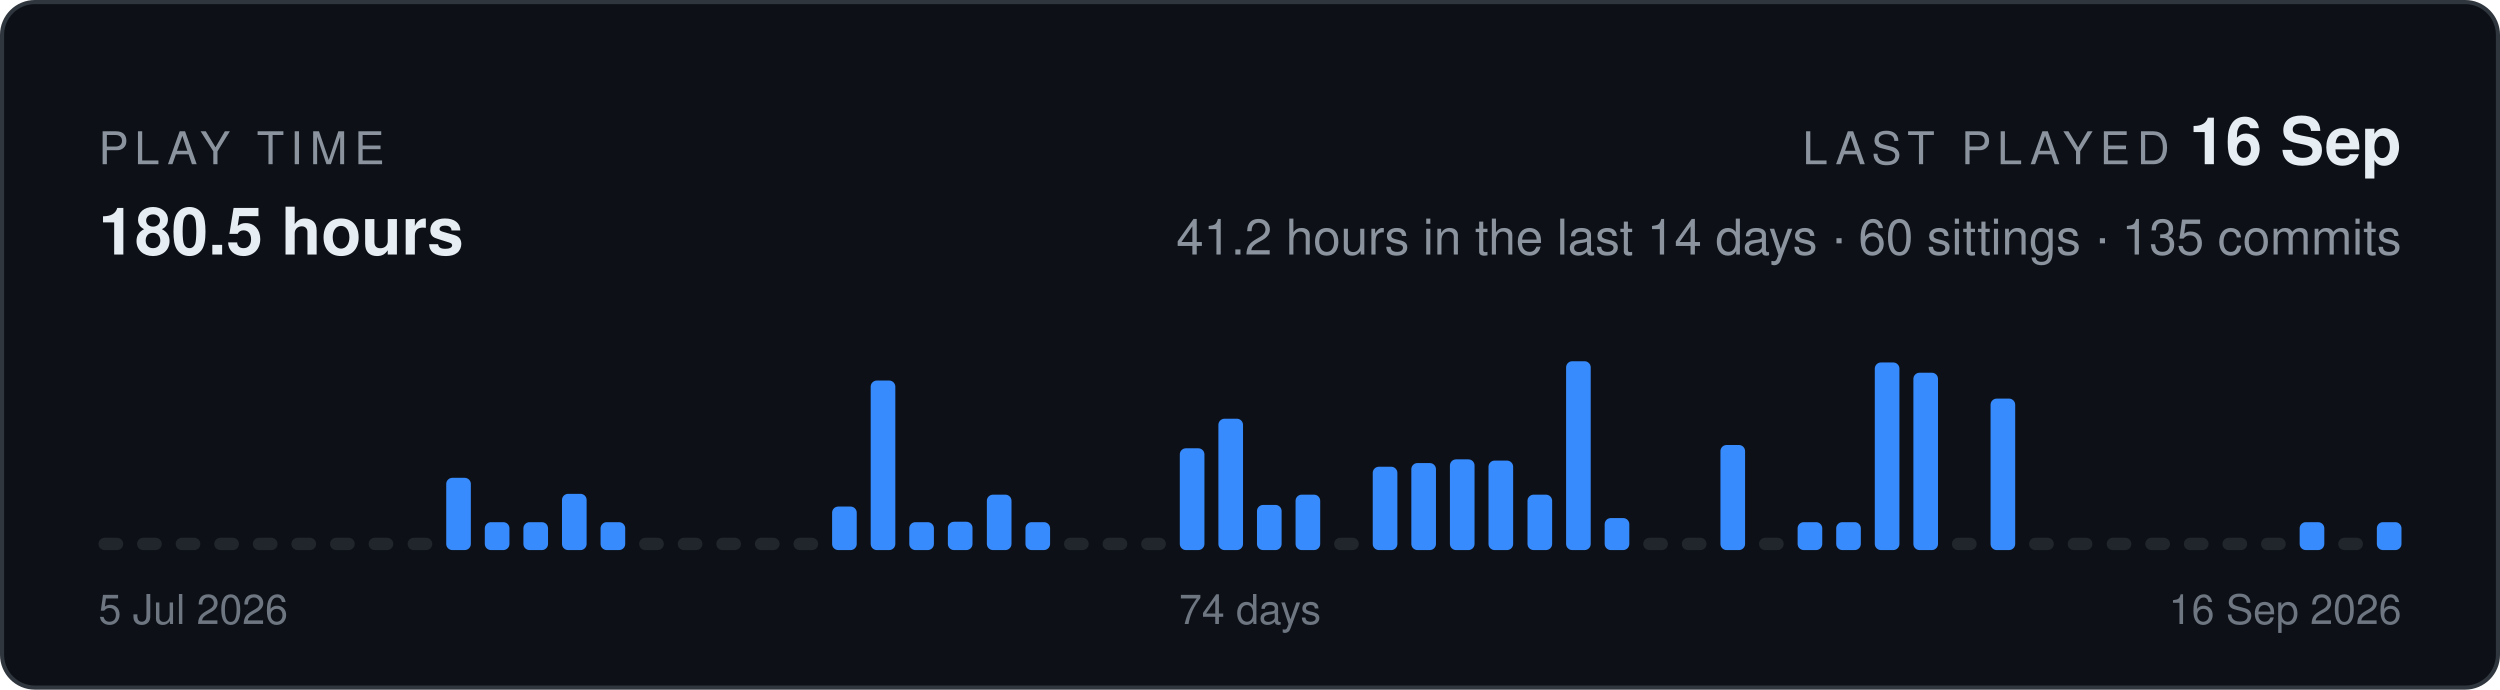
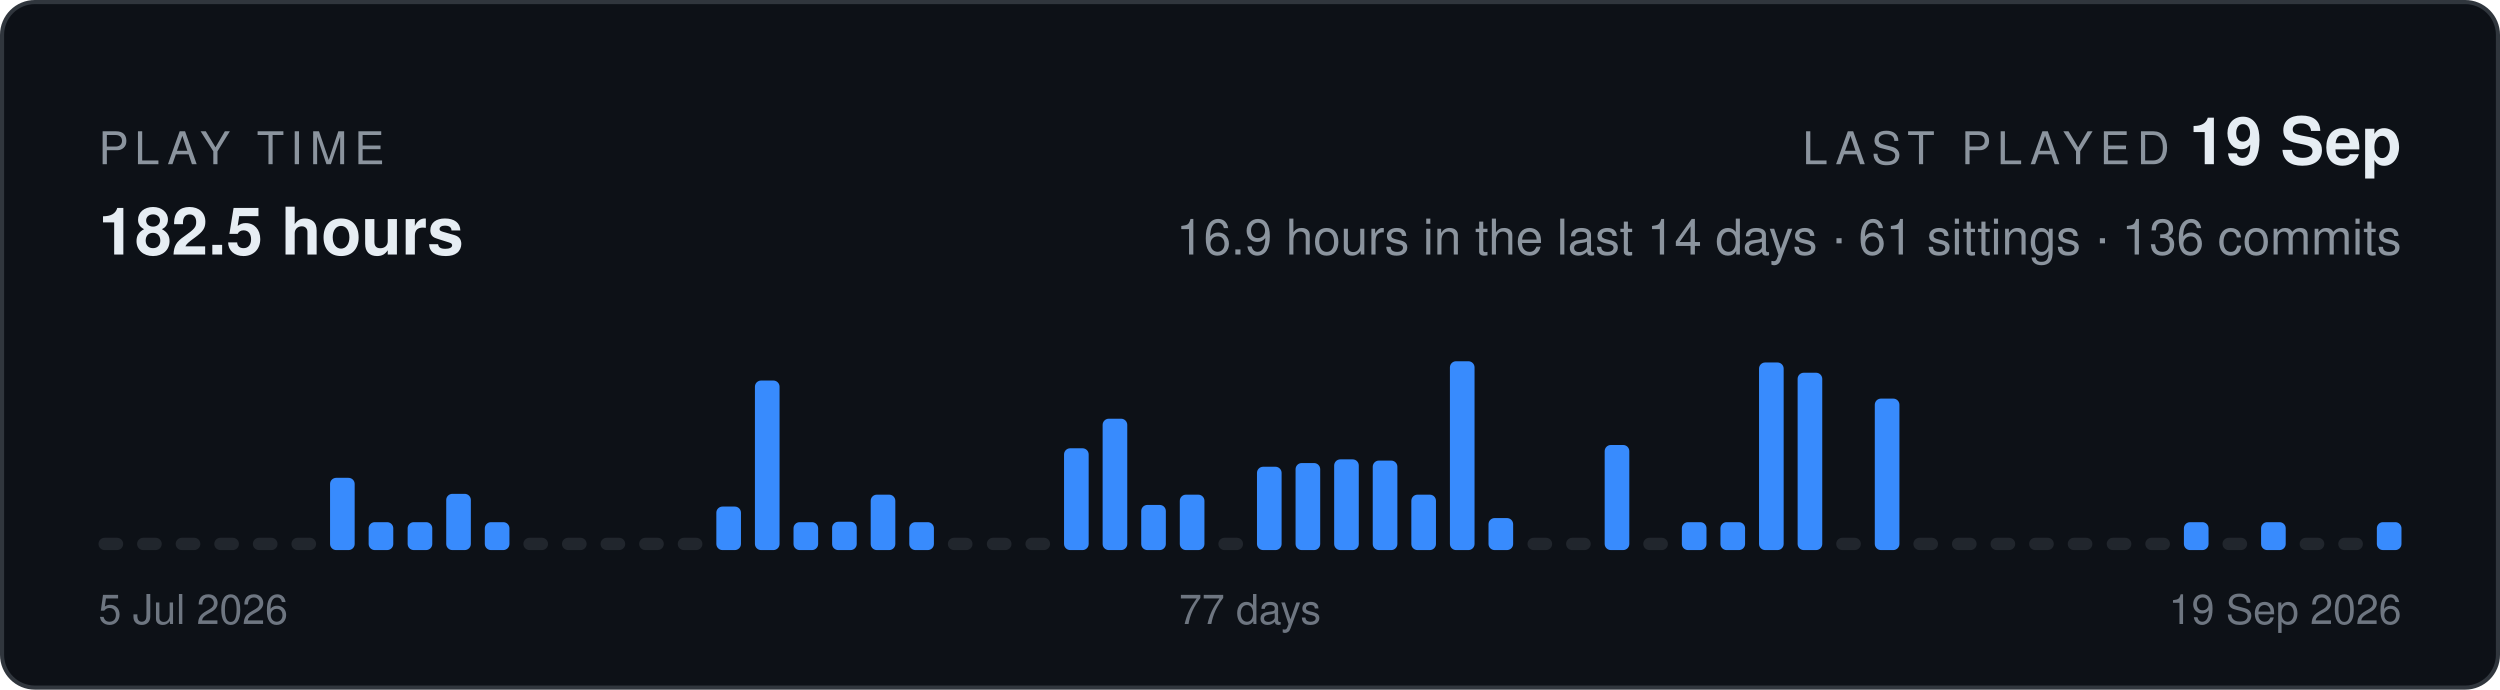
- <svg xmlns="http://www.w3.org/2000/svg" width="609" height="168" viewBox="0 0 609 168" role="img" aria-label="Play time: 180.5 hours over 135 commits, last played 16 Sep">
+ <svg xmlns="http://www.w3.org/2000/svg" width="609" height="168" viewBox="0 0 609 168" role="img" aria-label="Play time: 182.5 hours over 136 commits, last played 19 Sep">
  <style>
    .card { fill: #0d1117; stroke: #30363d }
    text { font-family: -apple-system, BlinkMacSystemFont, "Segoe UI", Helvetica, Arial, sans-serif }
    .label { font-size: 11px; letter-spacing: 1.7px; fill: #8b949e }
    .stat { font-size: 16px; font-weight: 600; letter-spacing: normal; fill: #e6edf3 }
    .note { font-size: 12px; fill: #8b949e }
    .axis { font-size: 10px; fill: #6e7681 }
    .bar { fill: #388bfd }
    .bar-quiet { fill: #21262d }
  </style>
  <rect class="card" x="0.5" y="0.5" width="608" height="167" rx="8" />
  <text class="label" x="24" y="40">PLAY TIME</text>
-   <text class="stat" x="24" y="62">180.5 hours</text>
-   <text class="label" x="585" y="40" text-anchor="end">LAST PLAYED <tspan class="stat">16 Sep</tspan>
+   <text class="stat" x="24" y="62">182.5 hours</text>
+   <text class="label" x="585" y="40" text-anchor="end">LAST PLAYED <tspan class="stat">19 Sep</tspan>
  </text>
-   <text class="note" x="585" y="62" text-anchor="end">41.2 hours in the last 14 days   ·   60 sittings   ·   135 commits</text>
+   <text class="note" x="585" y="62" text-anchor="end">16.9 hours in the last 14 days   ·   61 sittings   ·   136 commits</text>
  <rect class="bar-quiet" x="24.0" y="131.0" width="6" height="3.0" rx="1.5" />
  <rect class="bar-quiet" x="33.4" y="131.0" width="6" height="3.0" rx="1.5" />
  <rect class="bar-quiet" x="42.8" y="131.0" width="6" height="3.0" rx="1.5" />
  <rect class="bar-quiet" x="52.2" y="131.0" width="6" height="3.0" rx="1.5" />
  <rect class="bar-quiet" x="61.6" y="131.0" width="6" height="3.0" rx="1.5" />
  <rect class="bar-quiet" x="71.0" y="131.0" width="6" height="3.0" rx="1.5" />
-   <rect class="bar-quiet" x="80.4" y="131.0" width="6" height="3.0" rx="1.5" />
-   <rect class="bar-quiet" x="89.8" y="131.0" width="6" height="3.0" rx="1.5" />
-   <rect class="bar-quiet" x="99.3" y="131.0" width="6" height="3.0" rx="1.5" />
-   <rect class="bar" x="108.7" y="116.4" width="6" height="17.6" rx="1.5" />
+   <rect class="bar" x="80.4" y="116.4" width="6" height="17.6" rx="1.5" />
+   <rect class="bar" x="89.8" y="127.2" width="6" height="6.8" rx="1.5" />
+   <rect class="bar" x="99.3" y="127.2" width="6" height="6.8" rx="1.5" />
+   <rect class="bar" x="108.7" y="120.3" width="6" height="13.7" rx="1.5" />
  <rect class="bar" x="118.1" y="127.2" width="6" height="6.8" rx="1.5" />
-   <rect class="bar" x="127.5" y="127.2" width="6" height="6.8" rx="1.5" />
-   <rect class="bar" x="136.9" y="120.3" width="6" height="13.7" rx="1.5" />
-   <rect class="bar" x="146.3" y="127.2" width="6" height="6.8" rx="1.5" />
+   <rect class="bar-quiet" x="127.5" y="131.0" width="6" height="3.0" rx="1.5" />
+   <rect class="bar-quiet" x="136.9" y="131.0" width="6" height="3.0" rx="1.5" />
+   <rect class="bar-quiet" x="146.3" y="131.0" width="6" height="3.0" rx="1.5" />
  <rect class="bar-quiet" x="155.7" y="131.0" width="6" height="3.0" rx="1.5" />
  <rect class="bar-quiet" x="165.1" y="131.0" width="6" height="3.0" rx="1.5" />
-   <rect class="bar-quiet" x="174.5" y="131.0" width="6" height="3.0" rx="1.5" />
-   <rect class="bar-quiet" x="183.9" y="131.0" width="6" height="3.0" rx="1.5" />
-   <rect class="bar-quiet" x="193.3" y="131.0" width="6" height="3.0" rx="1.5" />
-   <rect class="bar" x="202.7" y="123.4" width="6" height="10.6" rx="1.5" />
-   <rect class="bar" x="212.1" y="92.7" width="6" height="41.3" rx="1.5" />
+   <rect class="bar" x="174.5" y="123.4" width="6" height="10.6" rx="1.5" />
+   <rect class="bar" x="183.9" y="92.7" width="6" height="41.3" rx="1.5" />
+   <rect class="bar" x="193.3" y="127.2" width="6" height="6.8" rx="1.5" />
+   <rect class="bar" x="202.7" y="127.1" width="6" height="6.9" rx="1.5" />
+   <rect class="bar" x="212.1" y="120.5" width="6" height="13.5" rx="1.5" />
  <rect class="bar" x="221.5" y="127.2" width="6" height="6.8" rx="1.5" />
-   <rect class="bar" x="230.9" y="127.1" width="6" height="6.9" rx="1.5" />
-   <rect class="bar" x="240.4" y="120.5" width="6" height="13.5" rx="1.5" />
-   <rect class="bar" x="249.8" y="127.2" width="6" height="6.8" rx="1.5" />
-   <rect class="bar-quiet" x="259.2" y="131.0" width="6" height="3.0" rx="1.5" />
-   <rect class="bar-quiet" x="268.6" y="131.0" width="6" height="3.0" rx="1.5" />
-   <rect class="bar-quiet" x="278.0" y="131.0" width="6" height="3.0" rx="1.5" />
-   <rect class="bar" x="287.4" y="109.2" width="6" height="24.8" rx="1.5" />
-   <rect class="bar" x="296.8" y="102.0" width="6" height="32.0" rx="1.5" />
-   <rect class="bar" x="306.2" y="123.0" width="6" height="11.0" rx="1.5" />
-   <rect class="bar" x="315.6" y="120.5" width="6" height="13.5" rx="1.5" />
-   <rect class="bar-quiet" x="325.0" y="131.0" width="6" height="3.0" rx="1.5" />
-   <rect class="bar" x="334.4" y="113.7" width="6" height="20.3" rx="1.5" />
-   <rect class="bar" x="343.8" y="112.8" width="6" height="21.2" rx="1.5" />
-   <rect class="bar" x="353.2" y="111.9" width="6" height="22.1" rx="1.5" />
-   <rect class="bar" x="362.6" y="112.2" width="6" height="21.8" rx="1.5" />
-   <rect class="bar" x="372.1" y="120.5" width="6" height="13.5" rx="1.5" />
-   <rect class="bar" x="381.5" y="88.0" width="6" height="46.0" rx="1.5" />
-   <rect class="bar" x="390.9" y="126.2" width="6" height="7.8" rx="1.5" />
+   <rect class="bar-quiet" x="230.9" y="131.0" width="6" height="3.0" rx="1.5" />
+   <rect class="bar-quiet" x="240.4" y="131.0" width="6" height="3.0" rx="1.5" />
+   <rect class="bar-quiet" x="249.8" y="131.0" width="6" height="3.0" rx="1.5" />
+   <rect class="bar" x="259.2" y="109.2" width="6" height="24.8" rx="1.5" />
+   <rect class="bar" x="268.6" y="102.0" width="6" height="32.0" rx="1.5" />
+   <rect class="bar" x="278.0" y="123.0" width="6" height="11.0" rx="1.5" />
+   <rect class="bar" x="287.4" y="120.5" width="6" height="13.5" rx="1.5" />
+   <rect class="bar-quiet" x="296.8" y="131.0" width="6" height="3.0" rx="1.5" />
+   <rect class="bar" x="306.2" y="113.7" width="6" height="20.3" rx="1.5" />
+   <rect class="bar" x="315.6" y="112.8" width="6" height="21.2" rx="1.5" />
+   <rect class="bar" x="325.0" y="111.9" width="6" height="22.1" rx="1.5" />
+   <rect class="bar" x="334.4" y="112.2" width="6" height="21.8" rx="1.5" />
+   <rect class="bar" x="343.8" y="120.5" width="6" height="13.5" rx="1.5" />
+   <rect class="bar" x="353.2" y="88.0" width="6" height="46.0" rx="1.5" />
+   <rect class="bar" x="362.6" y="126.2" width="6" height="7.8" rx="1.5" />
+   <rect class="bar-quiet" x="372.1" y="131.0" width="6" height="3.0" rx="1.5" />
+   <rect class="bar-quiet" x="381.5" y="131.0" width="6" height="3.0" rx="1.5" />
+   <rect class="bar" x="390.9" y="108.4" width="6" height="25.6" rx="1.5" />
  <rect class="bar-quiet" x="400.3" y="131.0" width="6" height="3.0" rx="1.5" />
-   <rect class="bar-quiet" x="409.7" y="131.0" width="6" height="3.0" rx="1.5" />
-   <rect class="bar" x="419.1" y="108.4" width="6" height="25.6" rx="1.5" />
-   <rect class="bar-quiet" x="428.5" y="131.0" width="6" height="3.0" rx="1.5" />
-   <rect class="bar" x="437.9" y="127.2" width="6" height="6.8" rx="1.5" />
-   <rect class="bar" x="447.3" y="127.2" width="6" height="6.8" rx="1.5" />
-   <rect class="bar" x="456.7" y="88.3" width="6" height="45.7" rx="1.5" />
-   <rect class="bar" x="466.1" y="90.8" width="6" height="43.2" rx="1.5" />
+   <rect class="bar" x="409.7" y="127.2" width="6" height="6.8" rx="1.5" />
+   <rect class="bar" x="419.1" y="127.2" width="6" height="6.8" rx="1.5" />
+   <rect class="bar" x="428.5" y="88.3" width="6" height="45.7" rx="1.5" />
+   <rect class="bar" x="437.9" y="90.8" width="6" height="43.2" rx="1.5" />
+   <rect class="bar-quiet" x="447.3" y="131.0" width="6" height="3.0" rx="1.5" />
+   <rect class="bar" x="456.7" y="97.1" width="6" height="36.9" rx="1.5" />
+   <rect class="bar-quiet" x="466.1" y="131.0" width="6" height="3.0" rx="1.5" />
  <rect class="bar-quiet" x="475.5" y="131.0" width="6" height="3.0" rx="1.5" />
-   <rect class="bar" x="484.9" y="97.1" width="6" height="36.9" rx="1.5" />
+   <rect class="bar-quiet" x="484.9" y="131.0" width="6" height="3.0" rx="1.5" />
  <rect class="bar-quiet" x="494.3" y="131.0" width="6" height="3.0" rx="1.5" />
  <rect class="bar-quiet" x="503.7" y="131.0" width="6" height="3.0" rx="1.5" />
  <rect class="bar-quiet" x="513.2" y="131.0" width="6" height="3.0" rx="1.5" />
  <rect class="bar-quiet" x="522.6" y="131.0" width="6" height="3.0" rx="1.5" />
-   <rect class="bar-quiet" x="532.0" y="131.0" width="6" height="3.0" rx="1.5" />
+   <rect class="bar" x="532.0" y="127.2" width="6" height="6.8" rx="1.5" />
  <rect class="bar-quiet" x="541.4" y="131.0" width="6" height="3.0" rx="1.5" />
-   <rect class="bar-quiet" x="550.8" y="131.0" width="6" height="3.0" rx="1.5" />
-   <rect class="bar" x="560.2" y="127.2" width="6" height="6.8" rx="1.5" />
+   <rect class="bar" x="550.8" y="127.2" width="6" height="6.8" rx="1.5" />
+   <rect class="bar-quiet" x="560.2" y="131.0" width="6" height="3.0" rx="1.5" />
  <rect class="bar-quiet" x="569.6" y="131.0" width="6" height="3.0" rx="1.5" />
  <rect class="bar" x="579.0" y="127.2" width="6" height="6.8" rx="1.5" />
  <text class="axis" x="24" y="152">5 Jul 2026</text>
-   <text class="axis" x="304.5" y="152" text-anchor="middle">74 days</text>
-   <text class="axis" x="585" y="152" text-anchor="end">16 Sep 2026</text>
+   <text class="axis" x="304.5" y="152" text-anchor="middle">77 days</text>
+   <text class="axis" x="585" y="152" text-anchor="end">19 Sep 2026</text>
</svg>
